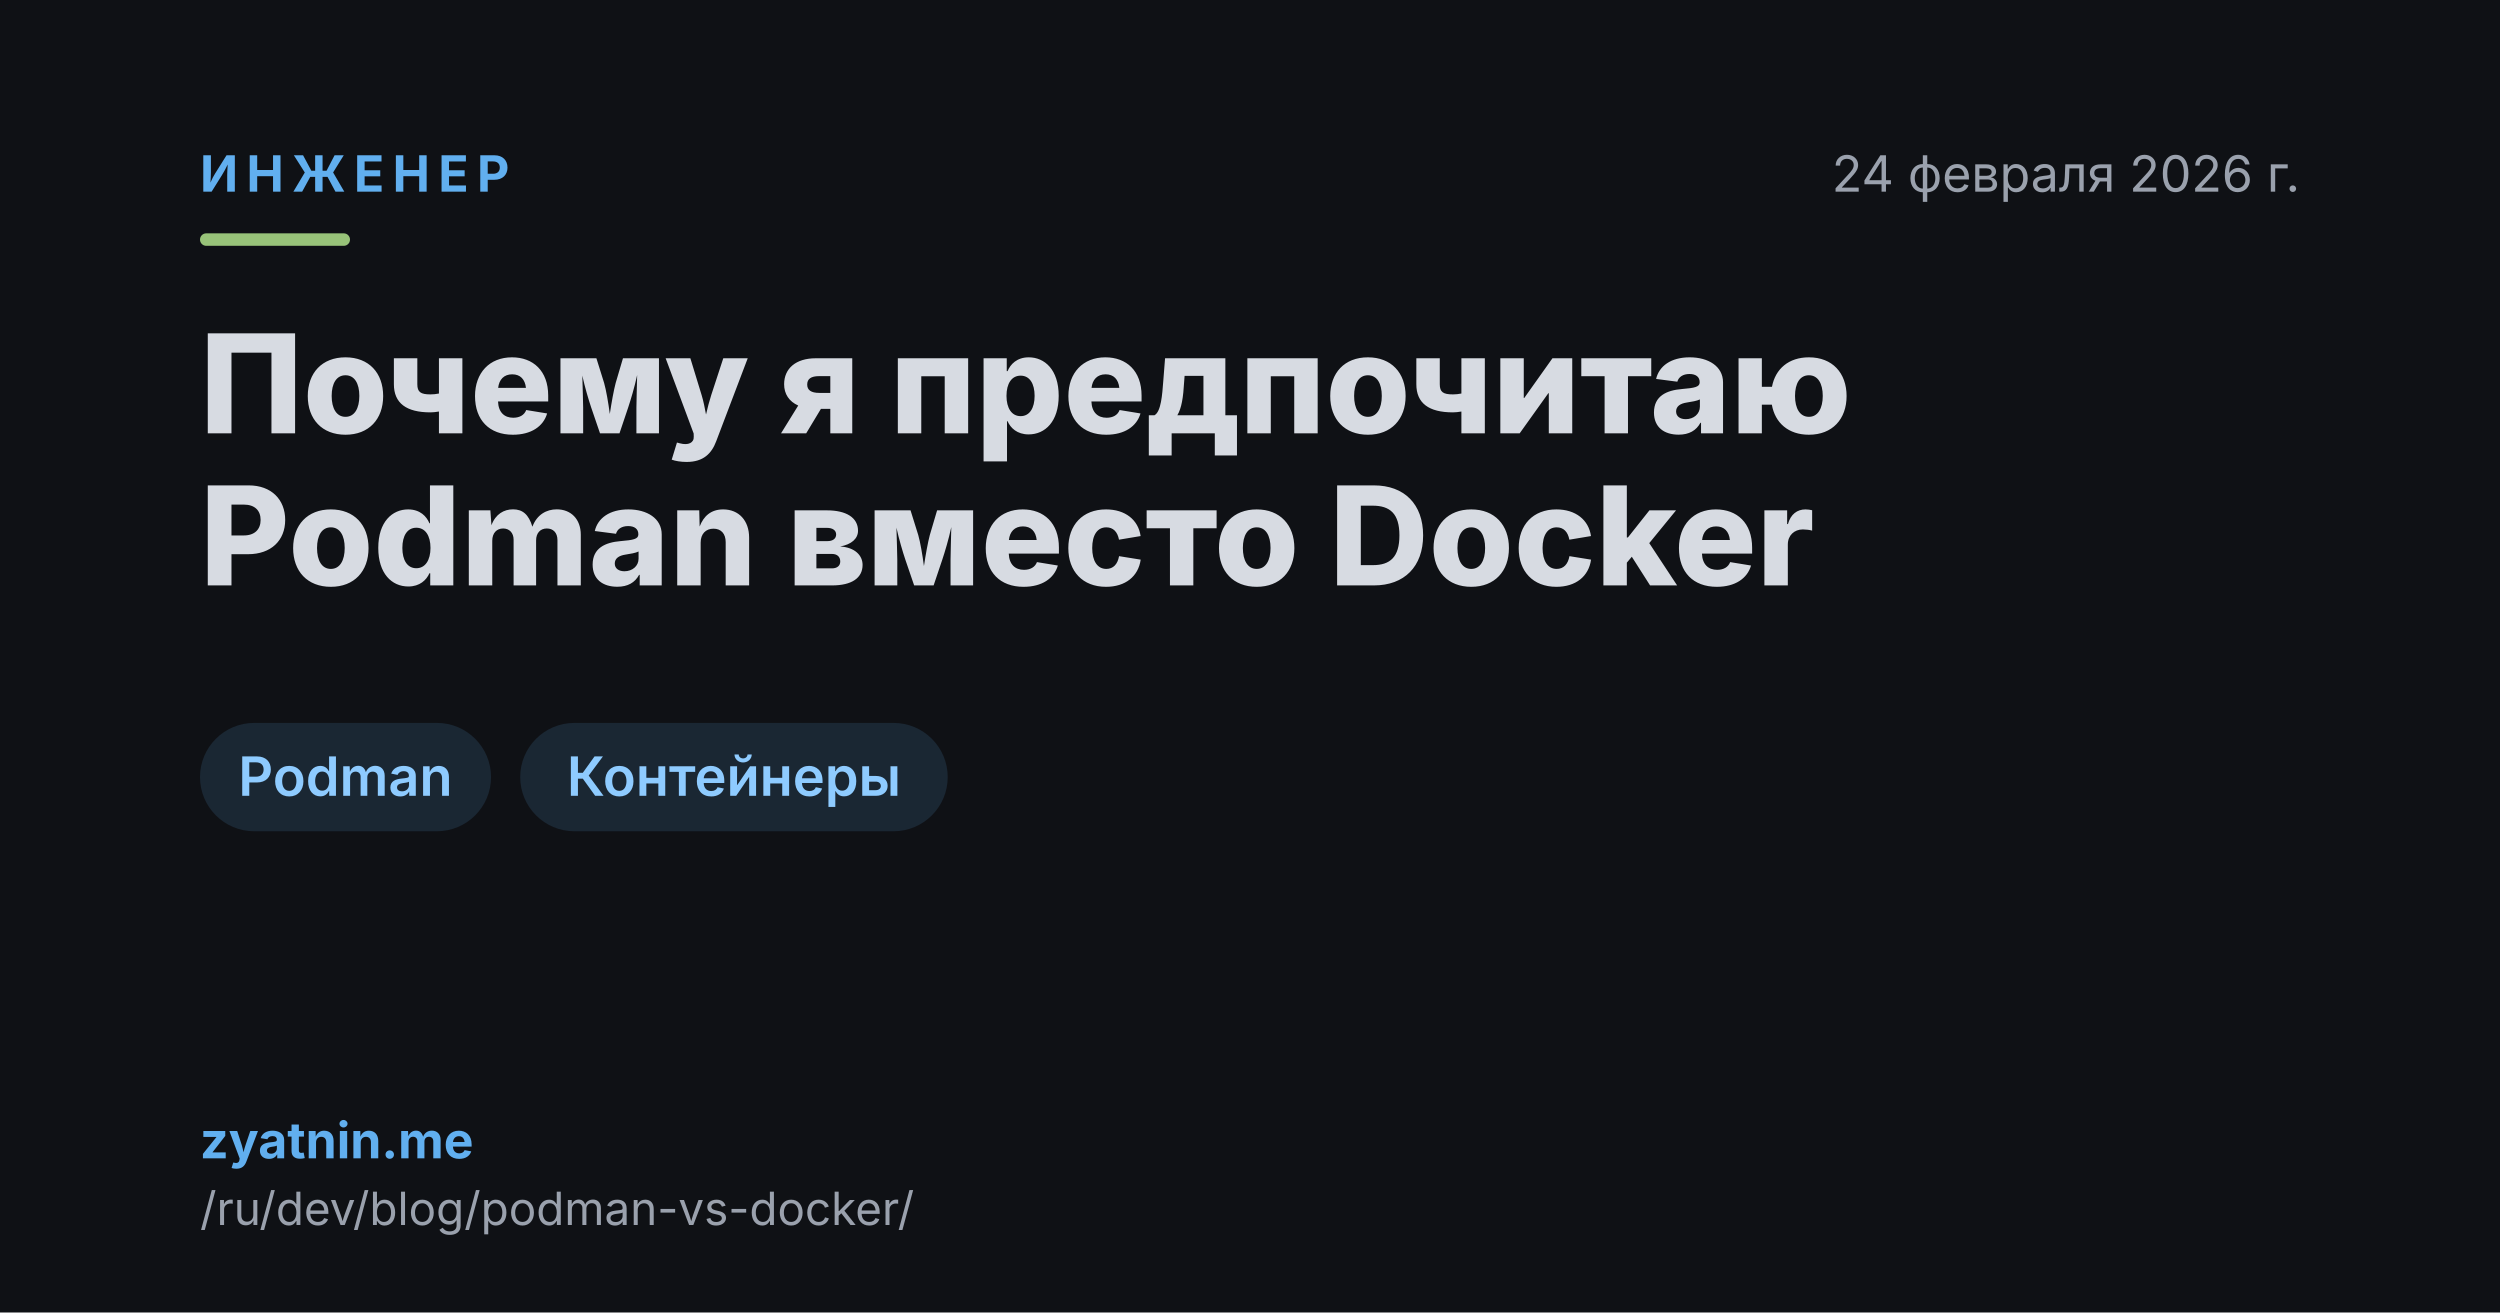
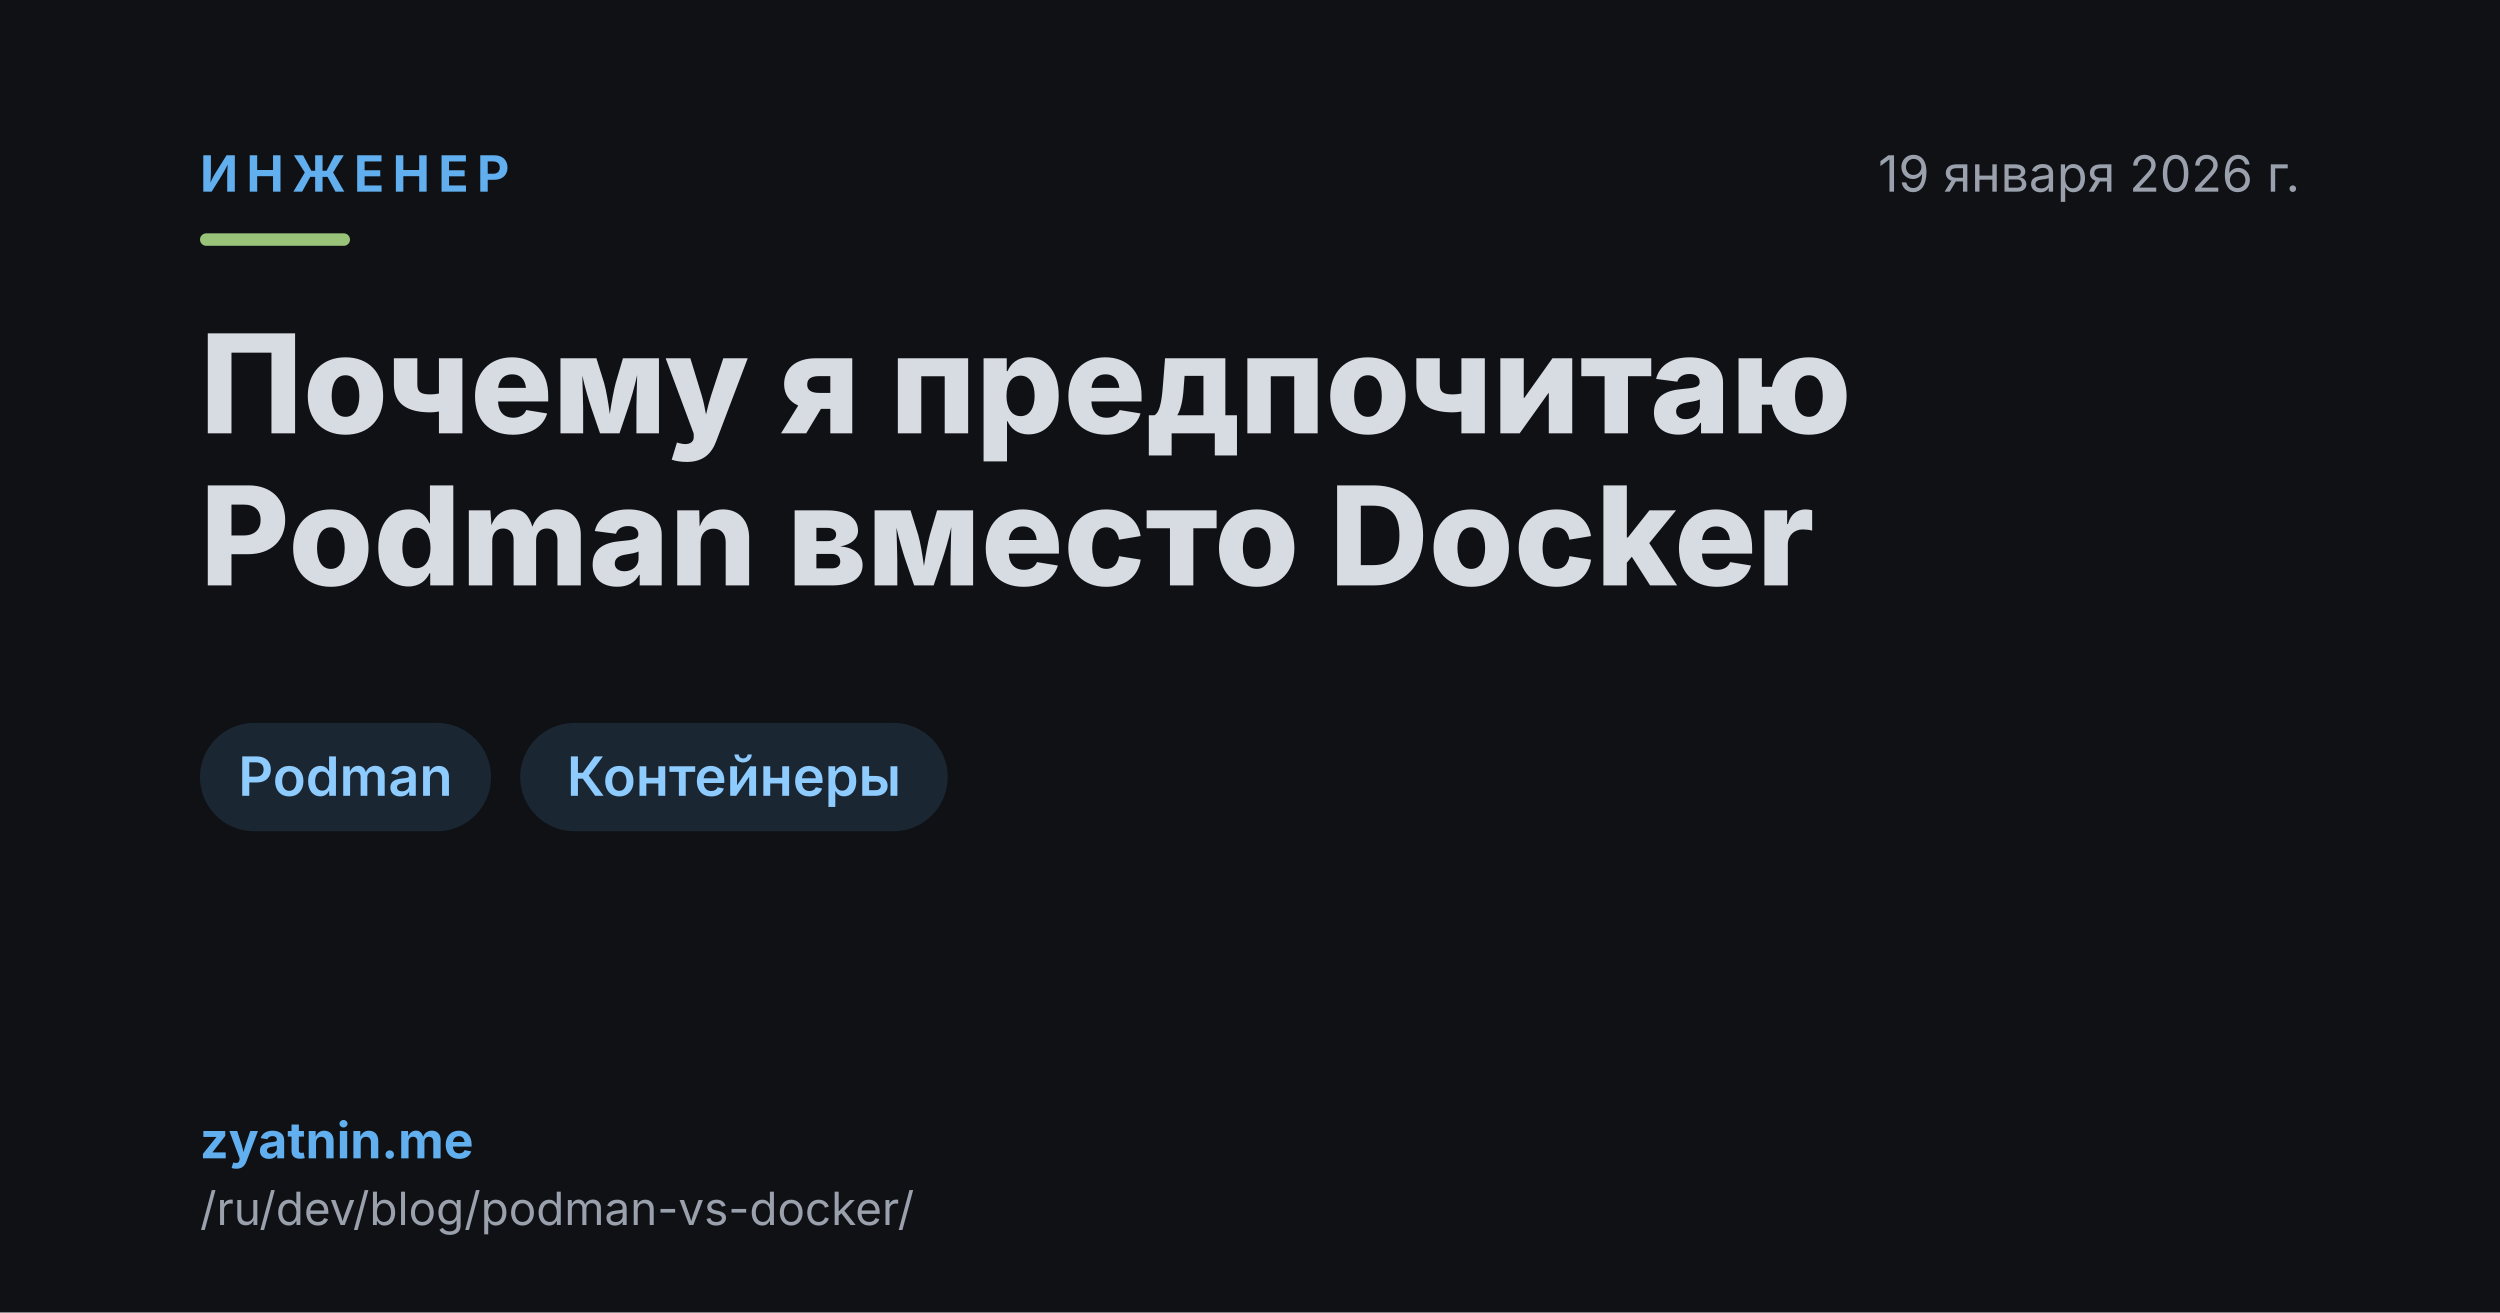
<svg xmlns="http://www.w3.org/2000/svg" width="1200" height="630" viewBox="0 0 1200 630">
  <rect width="1200" height="630" fill="#0f1115" />
  <text x="96" y="92" text-anchor="start" font-family="Inter" font-size="24" font-weight="700" letter-spacing="4" fill="#61afef">ИНЖЕНЕР</text>
-   <text x="1104" y="92" text-anchor="end" font-family="Inter" font-size="24" font-weight="400" fill="#9aa1ad">24 февраля 2026 г.</text>
+   <text x="1104" y="92" text-anchor="end" font-family="Inter" font-size="24" font-weight="400" fill="#9aa1ad">19 января 2026 г.</text>
  <rect x="96" y="112" width="72" height="6" rx="3" fill="#98c379" />
  <text x="96" y="208" text-anchor="start" font-family="Inter" font-size="66" font-weight="800" fill="#d7dbe2">Почему я предпочитаю</text>
  <text x="96" y="281" text-anchor="start" font-family="Inter" font-size="66" font-weight="800" fill="#d7dbe2">Podman вместо Docker</text>
  <rect x="96.0" y="347" width="139.7" height="52" rx="26" fill="rgba(97, 175, 239, 0.14)" />
  <text x="165.8" y="382" text-anchor="middle" font-family="Inter" font-size="26" font-weight="600" fill="#8ecbff">Podman</text>
  <rect x="249.7" y="347" width="205.2" height="52" rx="26" fill="rgba(97, 175, 239, 0.14)" />
  <text x="352.3" y="382" text-anchor="middle" font-family="Inter" font-size="26" font-weight="600" fill="#8ecbff">Контейнеры</text>
  <text x="96" y="556" text-anchor="start" font-family="Inter" font-size="24" font-weight="700" fill="#61afef">zyatnin.me</text>
  <text x="96" y="588" text-anchor="start" font-family="Inter" font-size="22" font-weight="400" fill="#9aa1ad">/ru/dev/blog/podman-vs-docker/</text>
</svg>
